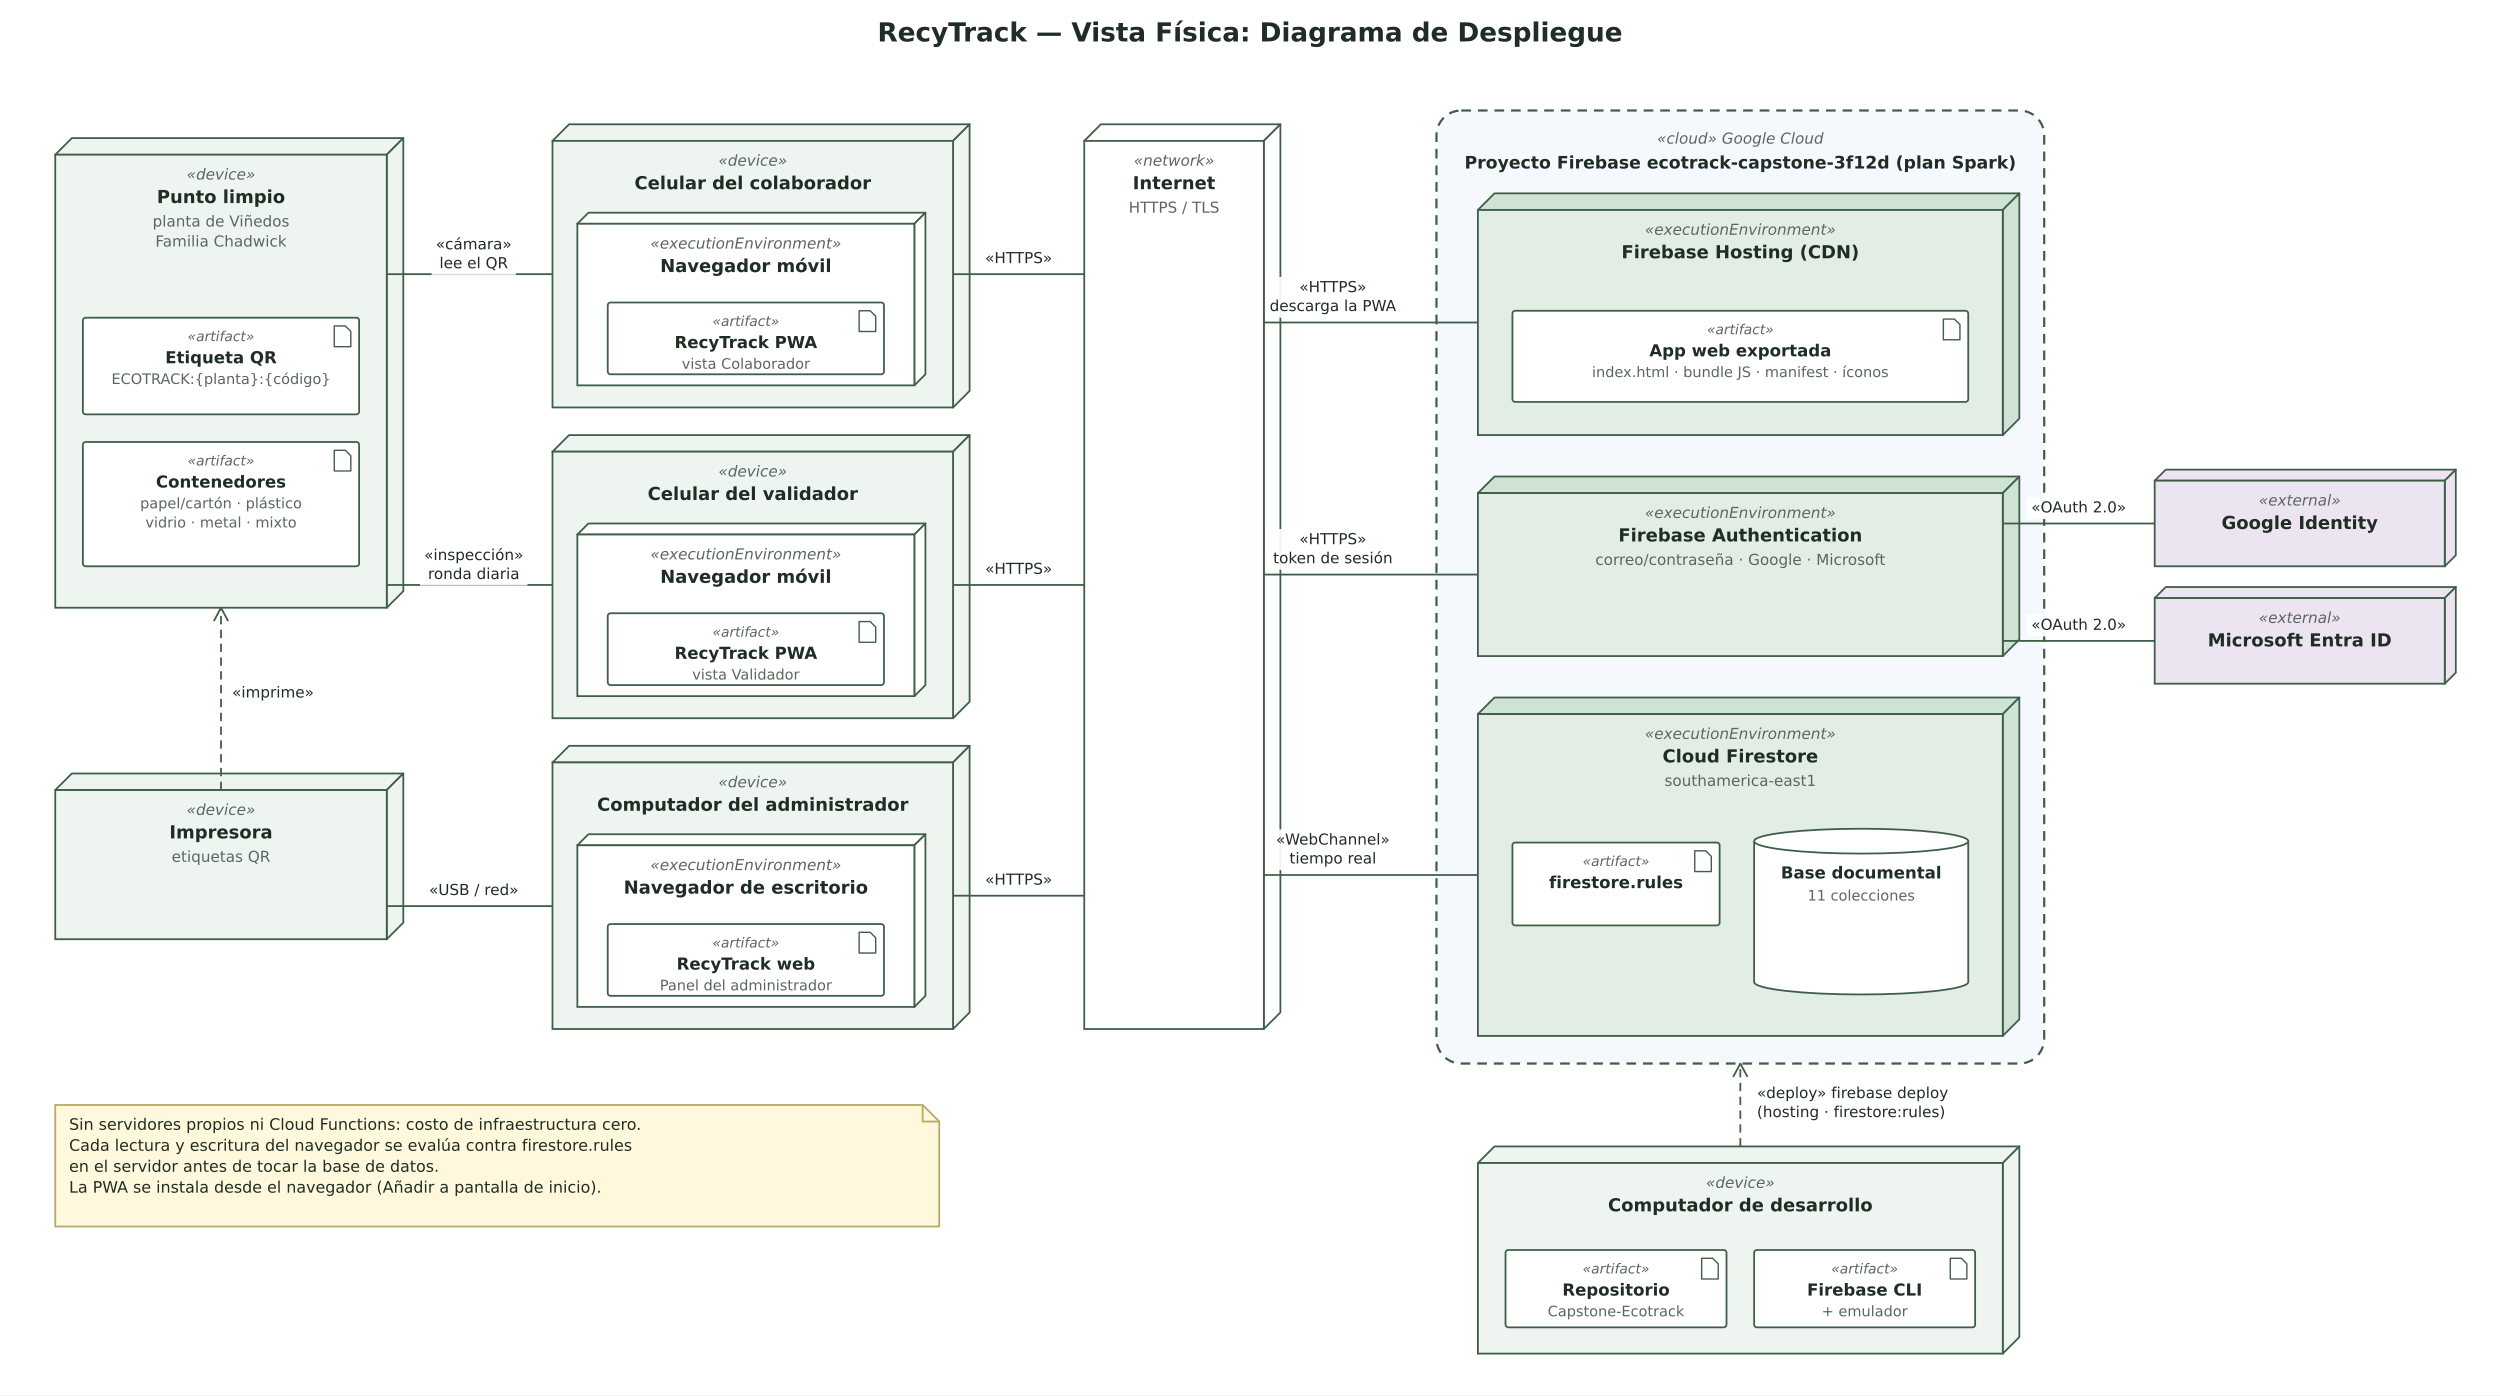
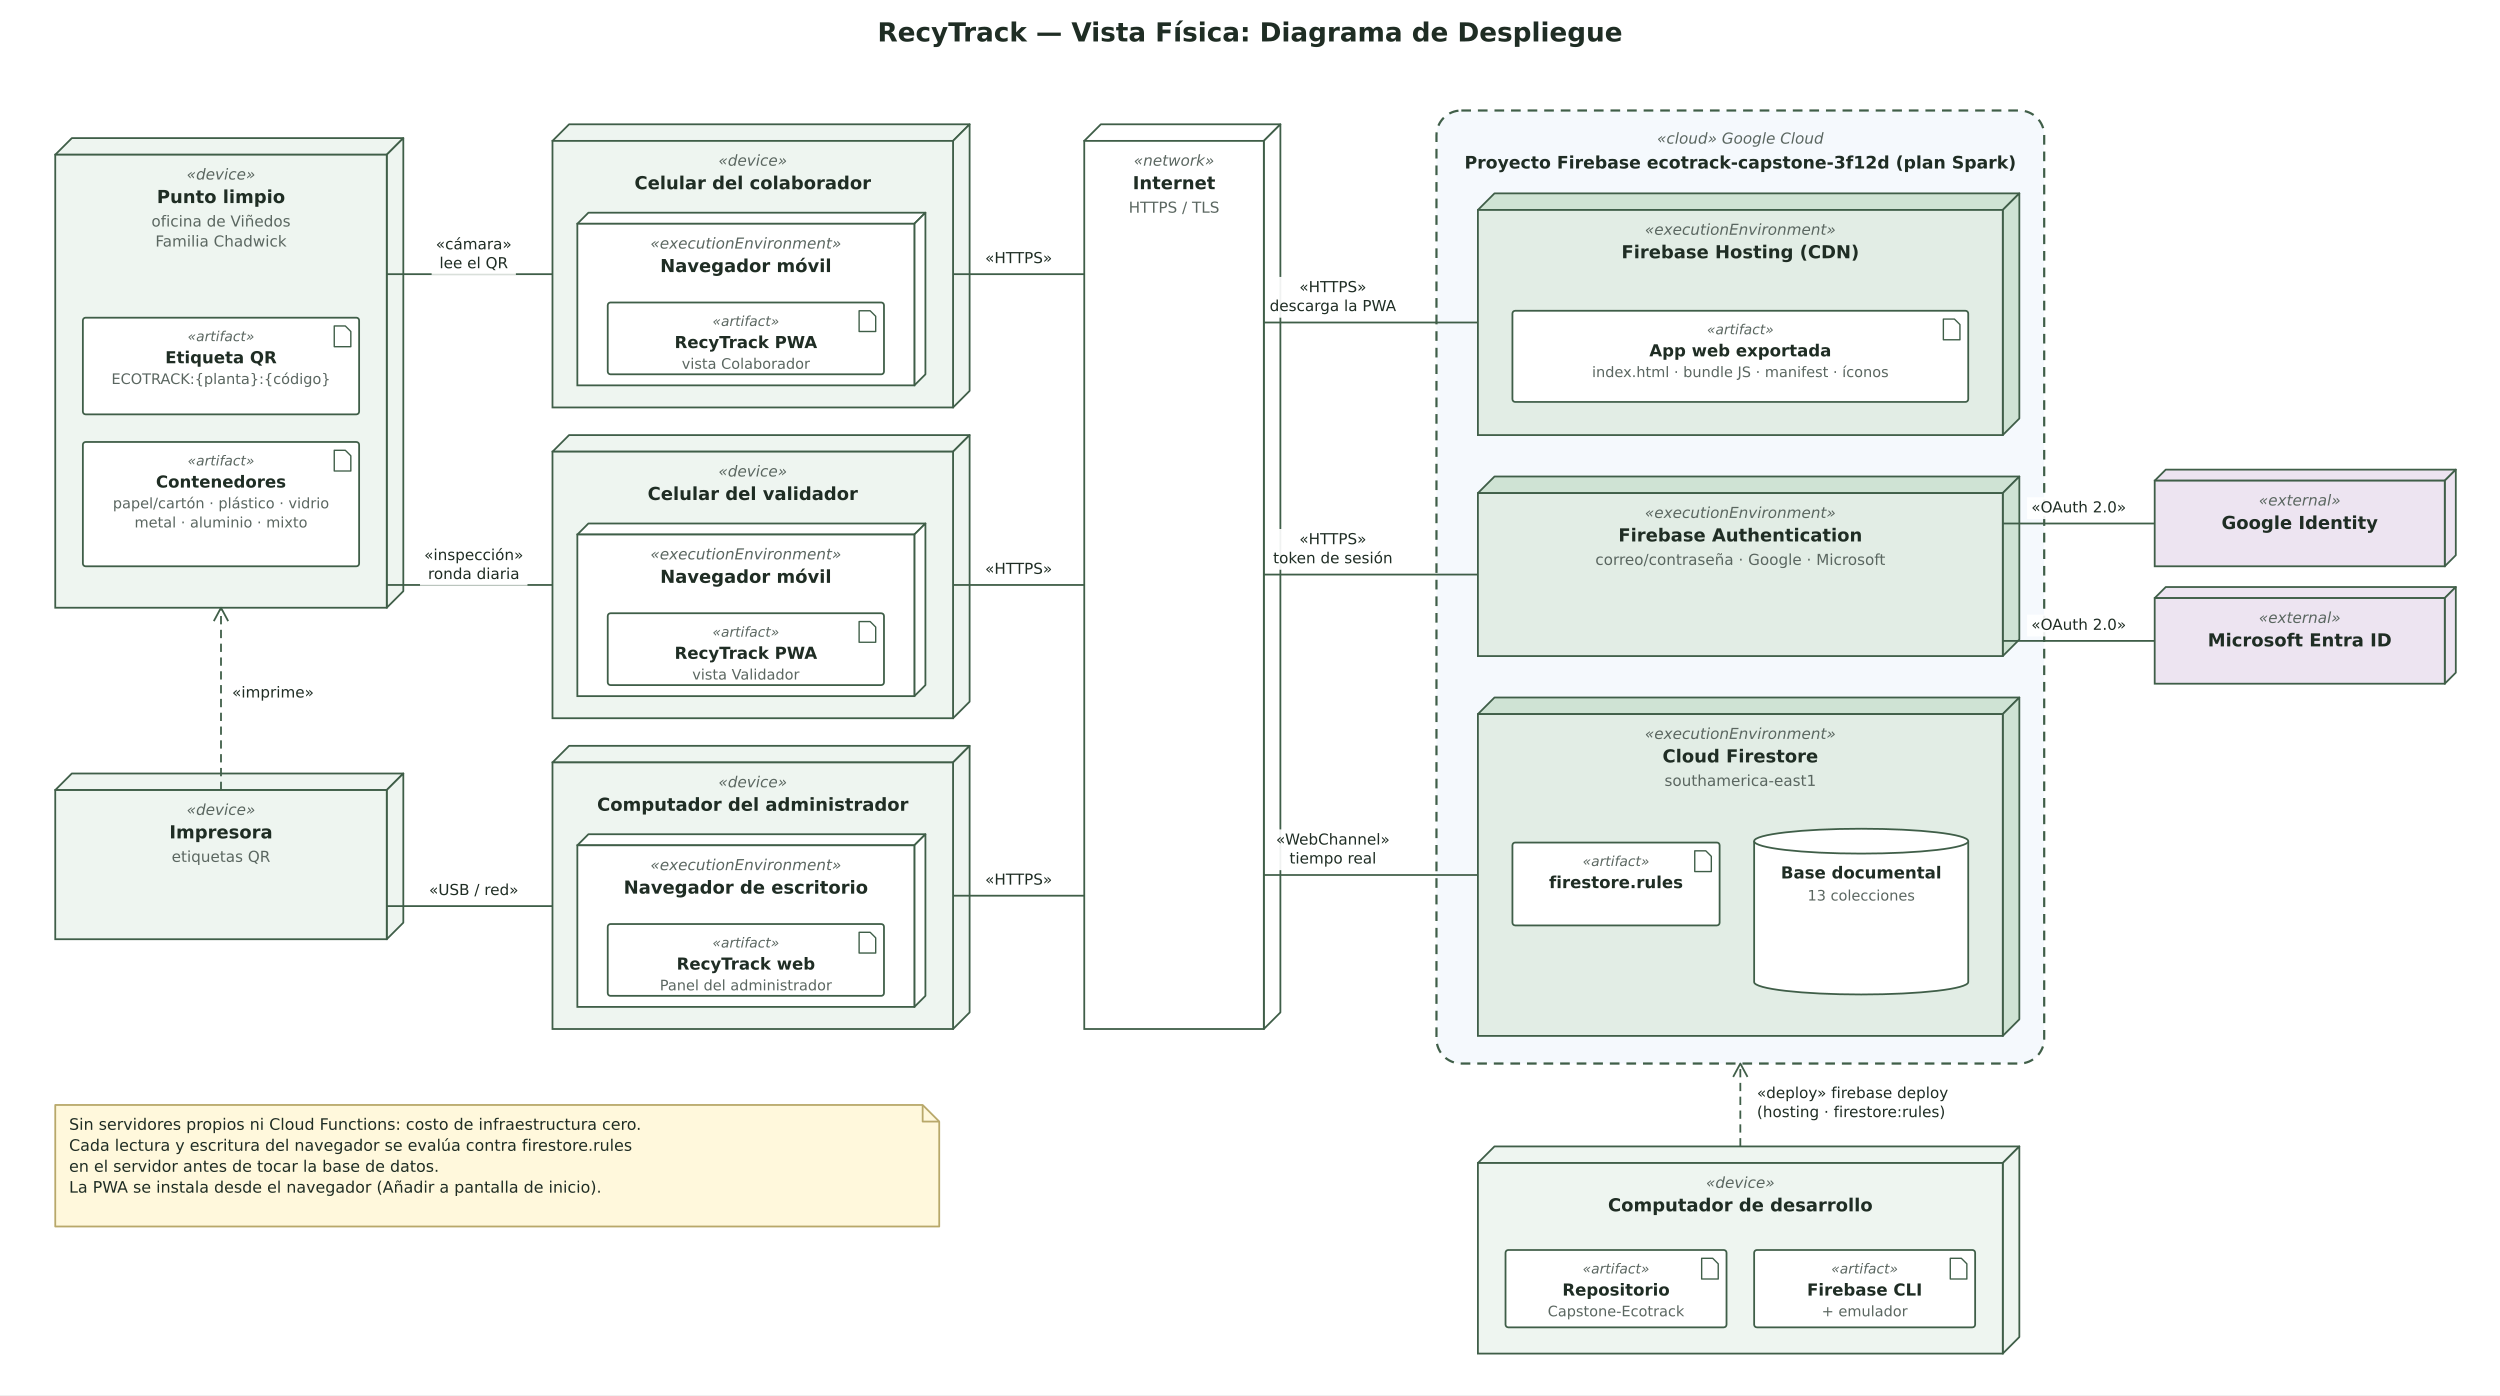
<svg xmlns="http://www.w3.org/2000/svg" width="1810" height="1010" viewBox="0 0 1810 1010">
  <rect width="100%" height="100%" fill="#FFFFFF" />
  <rect x="1040.0" y="80.0" width="440.0" height="690.0" rx="18" fill="#F5F9FD" stroke="#3F5E48" stroke-width="1.6" stroke-dasharray="7,5" />
  <path d="M40,112 L52,100 L292,100 L280,112 Z" fill="#EEF5F0" stroke="#3F5E48" stroke-width="1.3" stroke-linejoin="round" />
  <path d="M280,112 L292,100 L292,428 L280,440 Z" fill="#EEF5F0" stroke="#3F5E48" stroke-width="1.3" stroke-linejoin="round" />
  <rect x="40.0" y="112.0" width="240.0" height="328.0" rx="0" fill="#EEF5F0" stroke="#3F5E48" stroke-width="1.3" />
  <path d="M40,572 L52,560 L292,560 L280,572 Z" fill="#EEF5F0" stroke="#3F5E48" stroke-width="1.3" stroke-linejoin="round" />
  <path d="M280,572 L292,560 L292,668 L280,680 Z" fill="#EEF5F0" stroke="#3F5E48" stroke-width="1.3" stroke-linejoin="round" />
  <rect x="40.0" y="572.0" width="240.0" height="108.0" rx="0" fill="#EEF5F0" stroke="#3F5E48" stroke-width="1.3" />
  <path d="M400,102 L412,90 L702,90 L690,102 Z" fill="#EEF5F0" stroke="#3F5E48" stroke-width="1.3" stroke-linejoin="round" />
  <path d="M690,102 L702,90 L702,283 L690,295 Z" fill="#EEF5F0" stroke="#3F5E48" stroke-width="1.3" stroke-linejoin="round" />
  <rect x="400.0" y="102.0" width="290.0" height="193.0" rx="0" fill="#EEF5F0" stroke="#3F5E48" stroke-width="1.3" />
  <path d="M400,327 L412,315 L702,315 L690,327 Z" fill="#EEF5F0" stroke="#3F5E48" stroke-width="1.3" stroke-linejoin="round" />
  <path d="M690,327 L702,315 L702,508 L690,520 Z" fill="#EEF5F0" stroke="#3F5E48" stroke-width="1.3" stroke-linejoin="round" />
  <rect x="400.0" y="327.0" width="290.0" height="193.0" rx="0" fill="#EEF5F0" stroke="#3F5E48" stroke-width="1.3" />
  <path d="M400,552 L412,540 L702,540 L690,552 Z" fill="#EEF5F0" stroke="#3F5E48" stroke-width="1.3" stroke-linejoin="round" />
  <path d="M690,552 L702,540 L702,733 L690,745 Z" fill="#EEF5F0" stroke="#3F5E48" stroke-width="1.3" stroke-linejoin="round" />
  <rect x="400.0" y="552.0" width="290.0" height="193.0" rx="0" fill="#EEF5F0" stroke="#3F5E48" stroke-width="1.3" />
  <path d="M785,102 L797,90 L927,90 L915,102 Z" fill="#FFFFFF" stroke="#3F5E48" stroke-width="1.3" stroke-linejoin="round" />
  <path d="M915,102 L927,90 L927,733 L915,745 Z" fill="#FFFFFF" stroke="#3F5E48" stroke-width="1.3" stroke-linejoin="round" />
  <rect x="785.0" y="102.0" width="130.0" height="643.0" rx="0" fill="#FFFFFF" stroke="#3F5E48" stroke-width="1.3" />
  <path d="M1070,152 L1082,140 L1462,140 L1450,152 Z" fill="#CFE3D4" stroke="#3F5E48" stroke-width="1.3" stroke-linejoin="round" />
  <path d="M1450,152 L1462,140 L1462,303 L1450,315 Z" fill="#CFE3D4" stroke="#3F5E48" stroke-width="1.3" stroke-linejoin="round" />
  <rect x="1070.0" y="152.0" width="380.0" height="163.0" rx="0" fill="#E2EDE5" stroke="#3F5E48" stroke-width="1.3" />
  <path d="M1070,357 L1082,345 L1462,345 L1450,357 Z" fill="#CFE3D4" stroke="#3F5E48" stroke-width="1.3" stroke-linejoin="round" />
  <path d="M1450,357 L1462,345 L1462,463 L1450,475 Z" fill="#CFE3D4" stroke="#3F5E48" stroke-width="1.3" stroke-linejoin="round" />
  <rect x="1070.0" y="357.0" width="380.0" height="118.0" rx="0" fill="#E2EDE5" stroke="#3F5E48" stroke-width="1.3" />
  <path d="M1070,517 L1082,505 L1462,505 L1450,517 Z" fill="#CFE3D4" stroke="#3F5E48" stroke-width="1.3" stroke-linejoin="round" />
  <path d="M1450,517 L1462,505 L1462,738 L1450,750 Z" fill="#CFE3D4" stroke="#3F5E48" stroke-width="1.3" stroke-linejoin="round" />
  <rect x="1070.0" y="517.0" width="380.0" height="233.0" rx="0" fill="#E2EDE5" stroke="#3F5E48" stroke-width="1.3" />
  <path d="M1560,348 L1568,340 L1778,340 L1770,348 Z" fill="#EDE4F1" stroke="#3F5E48" stroke-width="1.3" stroke-linejoin="round" />
  <path d="M1770,348 L1778,340 L1778,402 L1770,410 Z" fill="#EDE4F1" stroke="#3F5E48" stroke-width="1.3" stroke-linejoin="round" />
  <rect x="1560.0" y="348.0" width="210.0" height="62.0" rx="0" fill="#EDE4F1" stroke="#3F5E48" stroke-width="1.3" />
  <path d="M1560,433 L1568,425 L1778,425 L1770,433 Z" fill="#EDE4F1" stroke="#3F5E48" stroke-width="1.3" stroke-linejoin="round" />
  <path d="M1770,433 L1778,425 L1778,487 L1770,495 Z" fill="#EDE4F1" stroke="#3F5E48" stroke-width="1.3" stroke-linejoin="round" />
  <rect x="1560.0" y="433.0" width="210.0" height="62.0" rx="0" fill="#EDE4F1" stroke="#3F5E48" stroke-width="1.3" />
  <path d="M1070,842 L1082,830 L1462,830 L1450,842 Z" fill="#EEF5F0" stroke="#3F5E48" stroke-width="1.3" stroke-linejoin="round" />
  <path d="M1450,842 L1462,830 L1462,968 L1450,980 Z" fill="#EEF5F0" stroke="#3F5E48" stroke-width="1.3" stroke-linejoin="round" />
  <rect x="1070.0" y="842.0" width="380.0" height="138.0" rx="0" fill="#EEF5F0" stroke="#3F5E48" stroke-width="1.3" />
  <path d="M418,162 L426,154 L670,154 L662,162 Z" fill="#FFFFFF" stroke="#3F5E48" stroke-width="1.3" stroke-linejoin="round" />
  <path d="M662,162 L670,154 L670,271 L662,279 Z" fill="#FFFFFF" stroke="#3F5E48" stroke-width="1.3" stroke-linejoin="round" />
  <rect x="418.0" y="162.0" width="244.0" height="117.0" rx="0" fill="#FFFFFF" stroke="#3F5E48" stroke-width="1.3" />
  <path d="M418,387 L426,379 L670,379 L662,387 Z" fill="#FFFFFF" stroke="#3F5E48" stroke-width="1.3" stroke-linejoin="round" />
  <path d="M662,387 L670,379 L670,496 L662,504 Z" fill="#FFFFFF" stroke="#3F5E48" stroke-width="1.3" stroke-linejoin="round" />
  <rect x="418.0" y="387.0" width="244.0" height="117.0" rx="0" fill="#FFFFFF" stroke="#3F5E48" stroke-width="1.3" />
  <path d="M418,612 L426,604 L670,604 L662,612 Z" fill="#FFFFFF" stroke="#3F5E48" stroke-width="1.3" stroke-linejoin="round" />
  <path d="M662,612 L670,604 L670,721 L662,729 Z" fill="#FFFFFF" stroke="#3F5E48" stroke-width="1.3" stroke-linejoin="round" />
  <rect x="418.0" y="612.0" width="244.0" height="117.0" rx="0" fill="#FFFFFF" stroke="#3F5E48" stroke-width="1.3" />
  <text x="1260.0" y="104.0" font-family="DejaVu Sans" font-size="11" font-weight="normal" font-style="italic" text-anchor="middle" fill="#5A6660">«cloud» Google Cloud</text>
  <text x="1260.0" y="122.0" font-family="DejaVu Sans" font-size="12.5" font-weight="bold" font-style="normal" text-anchor="middle" fill="#1F2D24">Proyecto Firebase ecotrack-capstone-3f12d (plan Spark)</text>
  <text x="160.0" y="130.0" font-family="DejaVu Sans" font-size="11" font-weight="normal" font-style="italic" text-anchor="middle" fill="#5A6660">«device»</text>
  <text x="160.0" y="147.0" font-family="DejaVu Sans" font-size="13" font-weight="bold" font-style="normal" text-anchor="middle" fill="#1F2D24">Punto limpio</text>
-   <text x="160.0" y="164.0" font-family="DejaVu Sans" font-size="11" font-weight="normal" font-style="normal" text-anchor="middle" fill="#5A6660">planta de Viñedos</text>
+   <text x="160.0" y="164.0" font-family="DejaVu Sans" font-size="11" font-weight="normal" font-style="normal" text-anchor="middle" fill="#5A6660">oficina de Viñedos</text>
  <text x="160.0" y="178.5" font-family="DejaVu Sans" font-size="11" font-weight="normal" font-style="normal" text-anchor="middle" fill="#5A6660">Familia Chadwick</text>
  <rect x="60.0" y="230.0" width="200.0" height="70.0" rx="2" fill="#FFFFFF" stroke="#3F5E48" stroke-width="1.3" />
  <path d="M242,236 L250,236 L254,240 L254,251 L242,251 Z" fill="#FFFFFF" stroke="#3F5E48" stroke-width="1" stroke-linejoin="round" />
  <text x="160.0" y="247.0" font-family="DejaVu Sans" font-size="10" font-weight="normal" font-style="italic" text-anchor="middle" fill="#5A6660">«artifact»</text>
  <text x="160.0" y="263.0" font-family="DejaVu Sans" font-size="12" font-weight="bold" font-style="normal" text-anchor="middle" fill="#1F2D24">Etiqueta QR</text>
  <text x="160.0" y="278.0" font-family="DejaVu Sans" font-size="10.5" font-weight="normal" font-style="normal" text-anchor="middle" fill="#5A6660">ECOTRACK:{planta}:{código}</text>
  <rect x="60.0" y="320.0" width="200.0" height="90.0" rx="2" fill="#FFFFFF" stroke="#3F5E48" stroke-width="1.3" />
  <path d="M242,326 L250,326 L254,330 L254,341 L242,341 Z" fill="#FFFFFF" stroke="#3F5E48" stroke-width="1" stroke-linejoin="round" />
  <text x="160.0" y="337.0" font-family="DejaVu Sans" font-size="10" font-weight="normal" font-style="italic" text-anchor="middle" fill="#5A6660">«artifact»</text>
  <text x="160.0" y="353.0" font-family="DejaVu Sans" font-size="12" font-weight="bold" font-style="normal" text-anchor="middle" fill="#1F2D24">Contenedores</text>
-   <text x="160.0" y="368.0" font-family="DejaVu Sans" font-size="10.5" font-weight="normal" font-style="normal" text-anchor="middle" fill="#5A6660">papel/cartón · plástico</text>
-   <text x="160.0" y="381.9" font-family="DejaVu Sans" font-size="10.5" font-weight="normal" font-style="normal" text-anchor="middle" fill="#5A6660">vidrio · metal · mixto</text>
+   <text x="160.0" y="368.0" font-family="DejaVu Sans" font-size="10.5" font-weight="normal" font-style="normal" text-anchor="middle" fill="#5A6660">papel/cartón · plástico · vidrio</text>
+   <text x="160.0" y="381.9" font-family="DejaVu Sans" font-size="10.5" font-weight="normal" font-style="normal" text-anchor="middle" fill="#5A6660">metal · aluminio · mixto</text>
  <text x="160.0" y="590.0" font-family="DejaVu Sans" font-size="11" font-weight="normal" font-style="italic" text-anchor="middle" fill="#5A6660">«device»</text>
  <text x="160.0" y="607.0" font-family="DejaVu Sans" font-size="13" font-weight="bold" font-style="normal" text-anchor="middle" fill="#1F2D24">Impresora</text>
  <text x="160.0" y="624.0" font-family="DejaVu Sans" font-size="11" font-weight="normal" font-style="normal" text-anchor="middle" fill="#5A6660">etiquetas QR</text>
  <text x="545.0" y="120.0" font-family="DejaVu Sans" font-size="11" font-weight="normal" font-style="italic" text-anchor="middle" fill="#5A6660">«device»</text>
  <text x="545.0" y="137.0" font-family="DejaVu Sans" font-size="13" font-weight="bold" font-style="normal" text-anchor="middle" fill="#1F2D24">Celular del colaborador</text>
  <text x="545.0" y="345.0" font-family="DejaVu Sans" font-size="11" font-weight="normal" font-style="italic" text-anchor="middle" fill="#5A6660">«device»</text>
  <text x="545.0" y="362.0" font-family="DejaVu Sans" font-size="13" font-weight="bold" font-style="normal" text-anchor="middle" fill="#1F2D24">Celular del validador</text>
  <text x="545.0" y="570.0" font-family="DejaVu Sans" font-size="11" font-weight="normal" font-style="italic" text-anchor="middle" fill="#5A6660">«device»</text>
  <text x="545.0" y="587.0" font-family="DejaVu Sans" font-size="13" font-weight="bold" font-style="normal" text-anchor="middle" fill="#1F2D24">Computador del administrador</text>
  <text x="850.0" y="120.0" font-family="DejaVu Sans" font-size="11" font-weight="normal" font-style="italic" text-anchor="middle" fill="#5A6660">«network»</text>
  <text x="850.0" y="137.0" font-family="DejaVu Sans" font-size="13" font-weight="bold" font-style="normal" text-anchor="middle" fill="#1F2D24">Internet</text>
  <text x="850.0" y="154.0" font-family="DejaVu Sans" font-size="11" font-weight="normal" font-style="normal" text-anchor="middle" fill="#5A6660">HTTPS / TLS</text>
  <text x="1260.0" y="170.0" font-family="DejaVu Sans" font-size="11" font-weight="normal" font-style="italic" text-anchor="middle" fill="#5A6660">«executionEnvironment»</text>
  <text x="1260.0" y="187.0" font-family="DejaVu Sans" font-size="13" font-weight="bold" font-style="normal" text-anchor="middle" fill="#1F2D24">Firebase Hosting (CDN)</text>
  <rect x="1095.0" y="225.0" width="330.0" height="66.0" rx="2" fill="#FFFFFF" stroke="#3F5E48" stroke-width="1.3" />
  <path d="M1407,231 L1415,231 L1419,235 L1419,246 L1407,246 Z" fill="#FFFFFF" stroke="#3F5E48" stroke-width="1" stroke-linejoin="round" />
  <text x="1260.0" y="242.0" font-family="DejaVu Sans" font-size="10" font-weight="normal" font-style="italic" text-anchor="middle" fill="#5A6660">«artifact»</text>
  <text x="1260.0" y="258.0" font-family="DejaVu Sans" font-size="12" font-weight="bold" font-style="normal" text-anchor="middle" fill="#1F2D24">App web exportada</text>
  <text x="1260.0" y="273.0" font-family="DejaVu Sans" font-size="10.5" font-weight="normal" font-style="normal" text-anchor="middle" fill="#5A6660">index.html · bundle JS · manifest · íconos</text>
  <text x="1260.0" y="375.0" font-family="DejaVu Sans" font-size="11" font-weight="normal" font-style="italic" text-anchor="middle" fill="#5A6660">«executionEnvironment»</text>
  <text x="1260.0" y="392.0" font-family="DejaVu Sans" font-size="13" font-weight="bold" font-style="normal" text-anchor="middle" fill="#1F2D24">Firebase Authentication</text>
  <text x="1260.0" y="409.0" font-family="DejaVu Sans" font-size="11" font-weight="normal" font-style="normal" text-anchor="middle" fill="#5A6660">correo/contraseña · Google · Microsoft</text>
  <text x="1260.0" y="535.0" font-family="DejaVu Sans" font-size="11" font-weight="normal" font-style="italic" text-anchor="middle" fill="#5A6660">«executionEnvironment»</text>
  <text x="1260.0" y="552.0" font-family="DejaVu Sans" font-size="13" font-weight="bold" font-style="normal" text-anchor="middle" fill="#1F2D24">Cloud Firestore</text>
  <text x="1260.0" y="569.0" font-family="DejaVu Sans" font-size="11" font-weight="normal" font-style="normal" text-anchor="middle" fill="#5A6660">southamerica-east1</text>
  <rect x="1095.0" y="610.0" width="150.0" height="60.0" rx="2" fill="#FFFFFF" stroke="#3F5E48" stroke-width="1.3" />
  <path d="M1227,616 L1235,616 L1239,620 L1239,631 L1227,631 Z" fill="#FFFFFF" stroke="#3F5E48" stroke-width="1" stroke-linejoin="round" />
  <text x="1170.0" y="627.0" font-family="DejaVu Sans" font-size="10" font-weight="normal" font-style="italic" text-anchor="middle" fill="#5A6660">«artifact»</text>
  <text x="1170.0" y="643.0" font-family="DejaVu Sans" font-size="12" font-weight="bold" font-style="normal" text-anchor="middle" fill="#1F2D24">firestore.rules</text>
  <path d="M1270,609 L1270,711 A77.5,9 0 0 0 1425,711 L1425,609" fill="#FFFFFF" stroke="#3F5E48" stroke-width="1.3" stroke-linejoin="round" />
  <path d="M1270,609 A77.5,9 0 0 1 1425,609 A77.5,9 0 0 1 1270,609 Z" fill="#FFFFFF" stroke="#3F5E48" stroke-width="1.3" stroke-linejoin="round" />
  <text x="1347.5" y="636.0" font-family="DejaVu Sans" font-size="12" font-weight="bold" font-style="normal" text-anchor="middle" fill="#1F2D24">Base documental</text>
-   <text x="1347.5" y="652.0" font-family="DejaVu Sans" font-size="10.5" font-weight="normal" font-style="normal" text-anchor="middle" fill="#5A6660">11 colecciones</text>
+   <text x="1347.5" y="652.0" font-family="DejaVu Sans" font-size="10.5" font-weight="normal" font-style="normal" text-anchor="middle" fill="#5A6660">13 colecciones</text>
  <text x="1665.0" y="366.0" font-family="DejaVu Sans" font-size="11" font-weight="normal" font-style="italic" text-anchor="middle" fill="#5A6660">«external»</text>
  <text x="1665.0" y="383.0" font-family="DejaVu Sans" font-size="13" font-weight="bold" font-style="normal" text-anchor="middle" fill="#1F2D24">Google Identity</text>
  <text x="1665.0" y="451.0" font-family="DejaVu Sans" font-size="11" font-weight="normal" font-style="italic" text-anchor="middle" fill="#5A6660">«external»</text>
  <text x="1665.0" y="468.0" font-family="DejaVu Sans" font-size="13" font-weight="bold" font-style="normal" text-anchor="middle" fill="#1F2D24">Microsoft Entra ID</text>
  <text x="1260.0" y="860.0" font-family="DejaVu Sans" font-size="11" font-weight="normal" font-style="italic" text-anchor="middle" fill="#5A6660">«device»</text>
  <text x="1260.0" y="877.0" font-family="DejaVu Sans" font-size="13" font-weight="bold" font-style="normal" text-anchor="middle" fill="#1F2D24">Computador de desarrollo</text>
  <rect x="1090.0" y="905.0" width="160.0" height="56.0" rx="2" fill="#FFFFFF" stroke="#3F5E48" stroke-width="1.3" />
  <path d="M1232,911 L1240,911 L1244,915 L1244,926 L1232,926 Z" fill="#FFFFFF" stroke="#3F5E48" stroke-width="1" stroke-linejoin="round" />
  <text x="1170.0" y="922.0" font-family="DejaVu Sans" font-size="10" font-weight="normal" font-style="italic" text-anchor="middle" fill="#5A6660">«artifact»</text>
  <text x="1170.0" y="938.0" font-family="DejaVu Sans" font-size="12" font-weight="bold" font-style="normal" text-anchor="middle" fill="#1F2D24">Repositorio</text>
  <text x="1170.0" y="953.0" font-family="DejaVu Sans" font-size="10.5" font-weight="normal" font-style="normal" text-anchor="middle" fill="#5A6660">Capstone-Ecotrack</text>
  <rect x="1270.0" y="905.0" width="160.0" height="56.0" rx="2" fill="#FFFFFF" stroke="#3F5E48" stroke-width="1.3" />
  <path d="M1412,911 L1420,911 L1424,915 L1424,926 L1412,926 Z" fill="#FFFFFF" stroke="#3F5E48" stroke-width="1" stroke-linejoin="round" />
  <text x="1350.0" y="922.0" font-family="DejaVu Sans" font-size="10" font-weight="normal" font-style="italic" text-anchor="middle" fill="#5A6660">«artifact»</text>
  <text x="1350.0" y="938.0" font-family="DejaVu Sans" font-size="12" font-weight="bold" font-style="normal" text-anchor="middle" fill="#1F2D24">Firebase CLI</text>
  <text x="1350.0" y="953.0" font-family="DejaVu Sans" font-size="10.5" font-weight="normal" font-style="normal" text-anchor="middle" fill="#5A6660">+ emulador</text>
  <path d="M40,800 L668,800 L680,812 L680,888 L40,888 Z" fill="#FFF8DC" stroke="#B8A86A" stroke-width="1.3" stroke-linejoin="round" />
  <path d="M668,800 L668,812 L680,812" fill="none" stroke="#B8A86A" stroke-width="1.3" stroke-linejoin="round" />
  <text x="50.0" y="818.0" font-family="DejaVu Sans" font-size="11.5" font-weight="normal" font-style="normal" text-anchor="start" fill="#1F2D24">Sin servidores propios ni Cloud Functions: costo de infraestructura cero.</text>
  <text x="50.0" y="833.2" font-family="DejaVu Sans" font-size="11.5" font-weight="normal" font-style="normal" text-anchor="start" fill="#1F2D24">Cada lectura y escritura del navegador se evalúa contra firestore.rules</text>
  <text x="50.0" y="848.4" font-family="DejaVu Sans" font-size="11.5" font-weight="normal" font-style="normal" text-anchor="start" fill="#1F2D24">en el servidor antes de tocar la base de datos.</text>
  <text x="50.0" y="863.5" font-family="DejaVu Sans" font-size="11.5" font-weight="normal" font-style="normal" text-anchor="start" fill="#1F2D24">La PWA se instala desde el navegador (Añadir a pantalla de inicio).</text>
  <text x="540.0" y="180.0" font-family="DejaVu Sans" font-size="11" font-weight="normal" font-style="italic" text-anchor="middle" fill="#5A6660">«executionEnvironment»</text>
  <text x="540.0" y="197.0" font-family="DejaVu Sans" font-size="13" font-weight="bold" font-style="normal" text-anchor="middle" fill="#1F2D24">Navegador móvil</text>
  <rect x="440.0" y="219.0" width="200.0" height="52.0" rx="2" fill="#FFFFFF" stroke="#3F5E48" stroke-width="1.3" />
  <path d="M622,225 L630,225 L634,229 L634,240 L622,240 Z" fill="#FFFFFF" stroke="#3F5E48" stroke-width="1" stroke-linejoin="round" />
  <text x="540.0" y="236.0" font-family="DejaVu Sans" font-size="10" font-weight="normal" font-style="italic" text-anchor="middle" fill="#5A6660">«artifact»</text>
  <text x="540.0" y="252.0" font-family="DejaVu Sans" font-size="12" font-weight="bold" font-style="normal" text-anchor="middle" fill="#1F2D24">RecyTrack PWA</text>
  <text x="540.0" y="267.0" font-family="DejaVu Sans" font-size="10.5" font-weight="normal" font-style="normal" text-anchor="middle" fill="#5A6660">vista Colaborador</text>
  <text x="540.0" y="405.0" font-family="DejaVu Sans" font-size="11" font-weight="normal" font-style="italic" text-anchor="middle" fill="#5A6660">«executionEnvironment»</text>
  <text x="540.0" y="422.0" font-family="DejaVu Sans" font-size="13" font-weight="bold" font-style="normal" text-anchor="middle" fill="#1F2D24">Navegador móvil</text>
  <rect x="440.0" y="444.0" width="200.0" height="52.0" rx="2" fill="#FFFFFF" stroke="#3F5E48" stroke-width="1.3" />
  <path d="M622,450 L630,450 L634,454 L634,465 L622,465 Z" fill="#FFFFFF" stroke="#3F5E48" stroke-width="1" stroke-linejoin="round" />
  <text x="540.0" y="461.0" font-family="DejaVu Sans" font-size="10" font-weight="normal" font-style="italic" text-anchor="middle" fill="#5A6660">«artifact»</text>
  <text x="540.0" y="477.0" font-family="DejaVu Sans" font-size="12" font-weight="bold" font-style="normal" text-anchor="middle" fill="#1F2D24">RecyTrack PWA</text>
  <text x="540.0" y="492.0" font-family="DejaVu Sans" font-size="10.5" font-weight="normal" font-style="normal" text-anchor="middle" fill="#5A6660">vista Validador</text>
  <text x="540.0" y="630.0" font-family="DejaVu Sans" font-size="11" font-weight="normal" font-style="italic" text-anchor="middle" fill="#5A6660">«executionEnvironment»</text>
  <text x="540.0" y="647.0" font-family="DejaVu Sans" font-size="13" font-weight="bold" font-style="normal" text-anchor="middle" fill="#1F2D24">Navegador de escritorio</text>
  <rect x="440.0" y="669.0" width="200.0" height="52.0" rx="2" fill="#FFFFFF" stroke="#3F5E48" stroke-width="1.3" />
  <path d="M622,675 L630,675 L634,679 L634,690 L622,690 Z" fill="#FFFFFF" stroke="#3F5E48" stroke-width="1" stroke-linejoin="round" />
  <text x="540.0" y="686.0" font-family="DejaVu Sans" font-size="10" font-weight="normal" font-style="italic" text-anchor="middle" fill="#5A6660">«artifact»</text>
  <text x="540.0" y="702.0" font-family="DejaVu Sans" font-size="12" font-weight="bold" font-style="normal" text-anchor="middle" fill="#1F2D24">RecyTrack web</text>
  <text x="540.0" y="717.0" font-family="DejaVu Sans" font-size="10.5" font-weight="normal" font-style="normal" text-anchor="middle" fill="#5A6660">Panel del administrador</text>
  <text x="905.0" y="30.0" font-family="DejaVu Sans" font-size="19" font-weight="bold" font-style="normal" text-anchor="middle" fill="#1F2D24">RecyTrack — Vista Física: Diagrama de Despliegue</text>
  <path d="M400.0,198.5 L280.0,198.5" fill="none" stroke="#3F5E48" stroke-width="1.3" stroke-linejoin="round" />
  <path d="M400.0,423.5 L280.0,423.5" fill="none" stroke="#3F5E48" stroke-width="1.3" stroke-linejoin="round" />
  <path d="M280.0,656.0 L400.0,656.0" fill="none" stroke="#3F5E48" stroke-width="1.3" stroke-linejoin="round" />
  <path d="M160.0,572.0 L160.0,440.0" fill="none" stroke="#3F5E48" stroke-width="1.3" stroke-linejoin="round" stroke-dasharray="6,4" />
  <path d="M165.2,449.7 L160.0,440.0 L154.8,449.7" fill="none" stroke="#3F5E48" stroke-width="1.3" stroke-linejoin="round" />
  <path d="M690.0,198.5 L785.0,198.5" fill="none" stroke="#3F5E48" stroke-width="1.3" stroke-linejoin="round" />
  <path d="M690.0,423.5 L785.0,423.5" fill="none" stroke="#3F5E48" stroke-width="1.3" stroke-linejoin="round" />
  <path d="M690.0,648.5 L785.0,648.5" fill="none" stroke="#3F5E48" stroke-width="1.3" stroke-linejoin="round" />
  <path d="M915.0,233.5 L1070.0,233.5" fill="none" stroke="#3F5E48" stroke-width="1.3" stroke-linejoin="round" />
  <path d="M915.0,416.0 L1070.0,416.0" fill="none" stroke="#3F5E48" stroke-width="1.3" stroke-linejoin="round" />
  <path d="M915.0,633.5 L1070.0,633.5" fill="none" stroke="#3F5E48" stroke-width="1.3" stroke-linejoin="round" />
  <path d="M1450.0,379.0 L1560.0,379.0" fill="none" stroke="#3F5E48" stroke-width="1.3" stroke-linejoin="round" />
  <path d="M1450.0,464.0 L1560.0,464.0" fill="none" stroke="#3F5E48" stroke-width="1.3" stroke-linejoin="round" />
  <path d="M1260.0,830.0 L1260.0,770.0" fill="none" stroke="#3F5E48" stroke-width="1.3" stroke-linejoin="round" stroke-dasharray="6,4" />
  <path d="M1265.2,779.7 L1260.0,770.0 L1254.8,779.7" fill="none" stroke="#3F5E48" stroke-width="1.3" stroke-linejoin="round" />
  <rect x="312.5" y="169.5" width="61.0" height="29.5" fill="#FFFFFF" fill-opacity="0.92" />
  <rect x="304.1" y="394.5" width="77.8" height="29.5" fill="#FFFFFF" fill-opacity="0.92" />
  <rect x="307.6" y="637.0" width="70.8" height="15.8" fill="#FFFFFF" fill-opacity="0.92" />
  <rect x="165.0" y="494.0" width="65.3" height="15.8" fill="#FFFFFF" fill-opacity="0.92" />
  <rect x="710.2" y="179.5" width="54.6" height="15.8" fill="#FFFFFF" fill-opacity="0.92" />
  <rect x="710.2" y="404.5" width="54.6" height="15.8" fill="#FFFFFF" fill-opacity="0.92" />
  <rect x="710.2" y="629.5" width="54.6" height="15.8" fill="#FFFFFF" fill-opacity="0.92" />
  <rect x="916.2" y="200.5" width="97.6" height="29.5" fill="#FFFFFF" fill-opacity="0.92" />
  <rect x="918.8" y="383.0" width="92.5" height="29.5" fill="#FFFFFF" fill-opacity="0.92" />
  <rect x="920.8" y="600.5" width="88.4" height="29.5" fill="#FFFFFF" fill-opacity="0.92" />
  <rect x="1467.6" y="360.0" width="74.7" height="15.8" fill="#FFFFFF" fill-opacity="0.92" />
  <rect x="1467.6" y="445.0" width="74.7" height="15.8" fill="#FFFFFF" fill-opacity="0.92" />
  <rect x="1269.0" y="784.0" width="144.5" height="29.5" fill="#FFFFFF" fill-opacity="0.92" />
  <text x="343.0" y="180.5" font-family="DejaVu Sans" font-size="11" font-weight="normal" font-style="normal" text-anchor="middle" fill="#1F2D24">«cámara»</text>
  <text x="343.0" y="194.2" font-family="DejaVu Sans" font-size="11" font-weight="normal" font-style="normal" text-anchor="middle" fill="#1F2D24">lee el QR</text>
  <text x="343.0" y="405.5" font-family="DejaVu Sans" font-size="11" font-weight="normal" font-style="normal" text-anchor="middle" fill="#1F2D24">«inspección»</text>
  <text x="343.0" y="419.2" font-family="DejaVu Sans" font-size="11" font-weight="normal" font-style="normal" text-anchor="middle" fill="#1F2D24">ronda diaria</text>
  <text x="343.0" y="648.0" font-family="DejaVu Sans" font-size="11" font-weight="normal" font-style="normal" text-anchor="middle" fill="#1F2D24">«USB / red»</text>
  <text x="168.0" y="505.0" font-family="DejaVu Sans" font-size="11" font-weight="normal" font-style="normal" text-anchor="start" fill="#1F2D24">«imprime»</text>
  <text x="737.5" y="190.5" font-family="DejaVu Sans" font-size="11" font-weight="normal" font-style="normal" text-anchor="middle" fill="#1F2D24">«HTTPS»</text>
  <text x="737.5" y="415.5" font-family="DejaVu Sans" font-size="11" font-weight="normal" font-style="normal" text-anchor="middle" fill="#1F2D24">«HTTPS»</text>
  <text x="737.5" y="640.5" font-family="DejaVu Sans" font-size="11" font-weight="normal" font-style="normal" text-anchor="middle" fill="#1F2D24">«HTTPS»</text>
  <text x="965.0" y="211.5" font-family="DejaVu Sans" font-size="11" font-weight="normal" font-style="normal" text-anchor="middle" fill="#1F2D24">«HTTPS»</text>
  <text x="965.0" y="225.2" font-family="DejaVu Sans" font-size="11" font-weight="normal" font-style="normal" text-anchor="middle" fill="#1F2D24">descarga la PWA</text>
  <text x="965.0" y="394.0" font-family="DejaVu Sans" font-size="11" font-weight="normal" font-style="normal" text-anchor="middle" fill="#1F2D24">«HTTPS»</text>
  <text x="965.0" y="407.8" font-family="DejaVu Sans" font-size="11" font-weight="normal" font-style="normal" text-anchor="middle" fill="#1F2D24">token de sesión</text>
  <text x="965.0" y="611.5" font-family="DejaVu Sans" font-size="11" font-weight="normal" font-style="normal" text-anchor="middle" fill="#1F2D24">«WebChannel»</text>
  <text x="965.0" y="625.2" font-family="DejaVu Sans" font-size="11" font-weight="normal" font-style="normal" text-anchor="middle" fill="#1F2D24">tiempo real</text>
  <text x="1505.0" y="371.0" font-family="DejaVu Sans" font-size="11" font-weight="normal" font-style="normal" text-anchor="middle" fill="#1F2D24">«OAuth 2.0»</text>
  <text x="1505.0" y="456.0" font-family="DejaVu Sans" font-size="11" font-weight="normal" font-style="normal" text-anchor="middle" fill="#1F2D24">«OAuth 2.0»</text>
  <text x="1272.0" y="795.0" font-family="DejaVu Sans" font-size="11" font-weight="normal" font-style="normal" text-anchor="start" fill="#1F2D24">«deploy» firebase deploy</text>
  <text x="1272.0" y="808.8" font-family="DejaVu Sans" font-size="11" font-weight="normal" font-style="normal" text-anchor="start" fill="#1F2D24">(hosting · firestore:rules)</text>
</svg>
